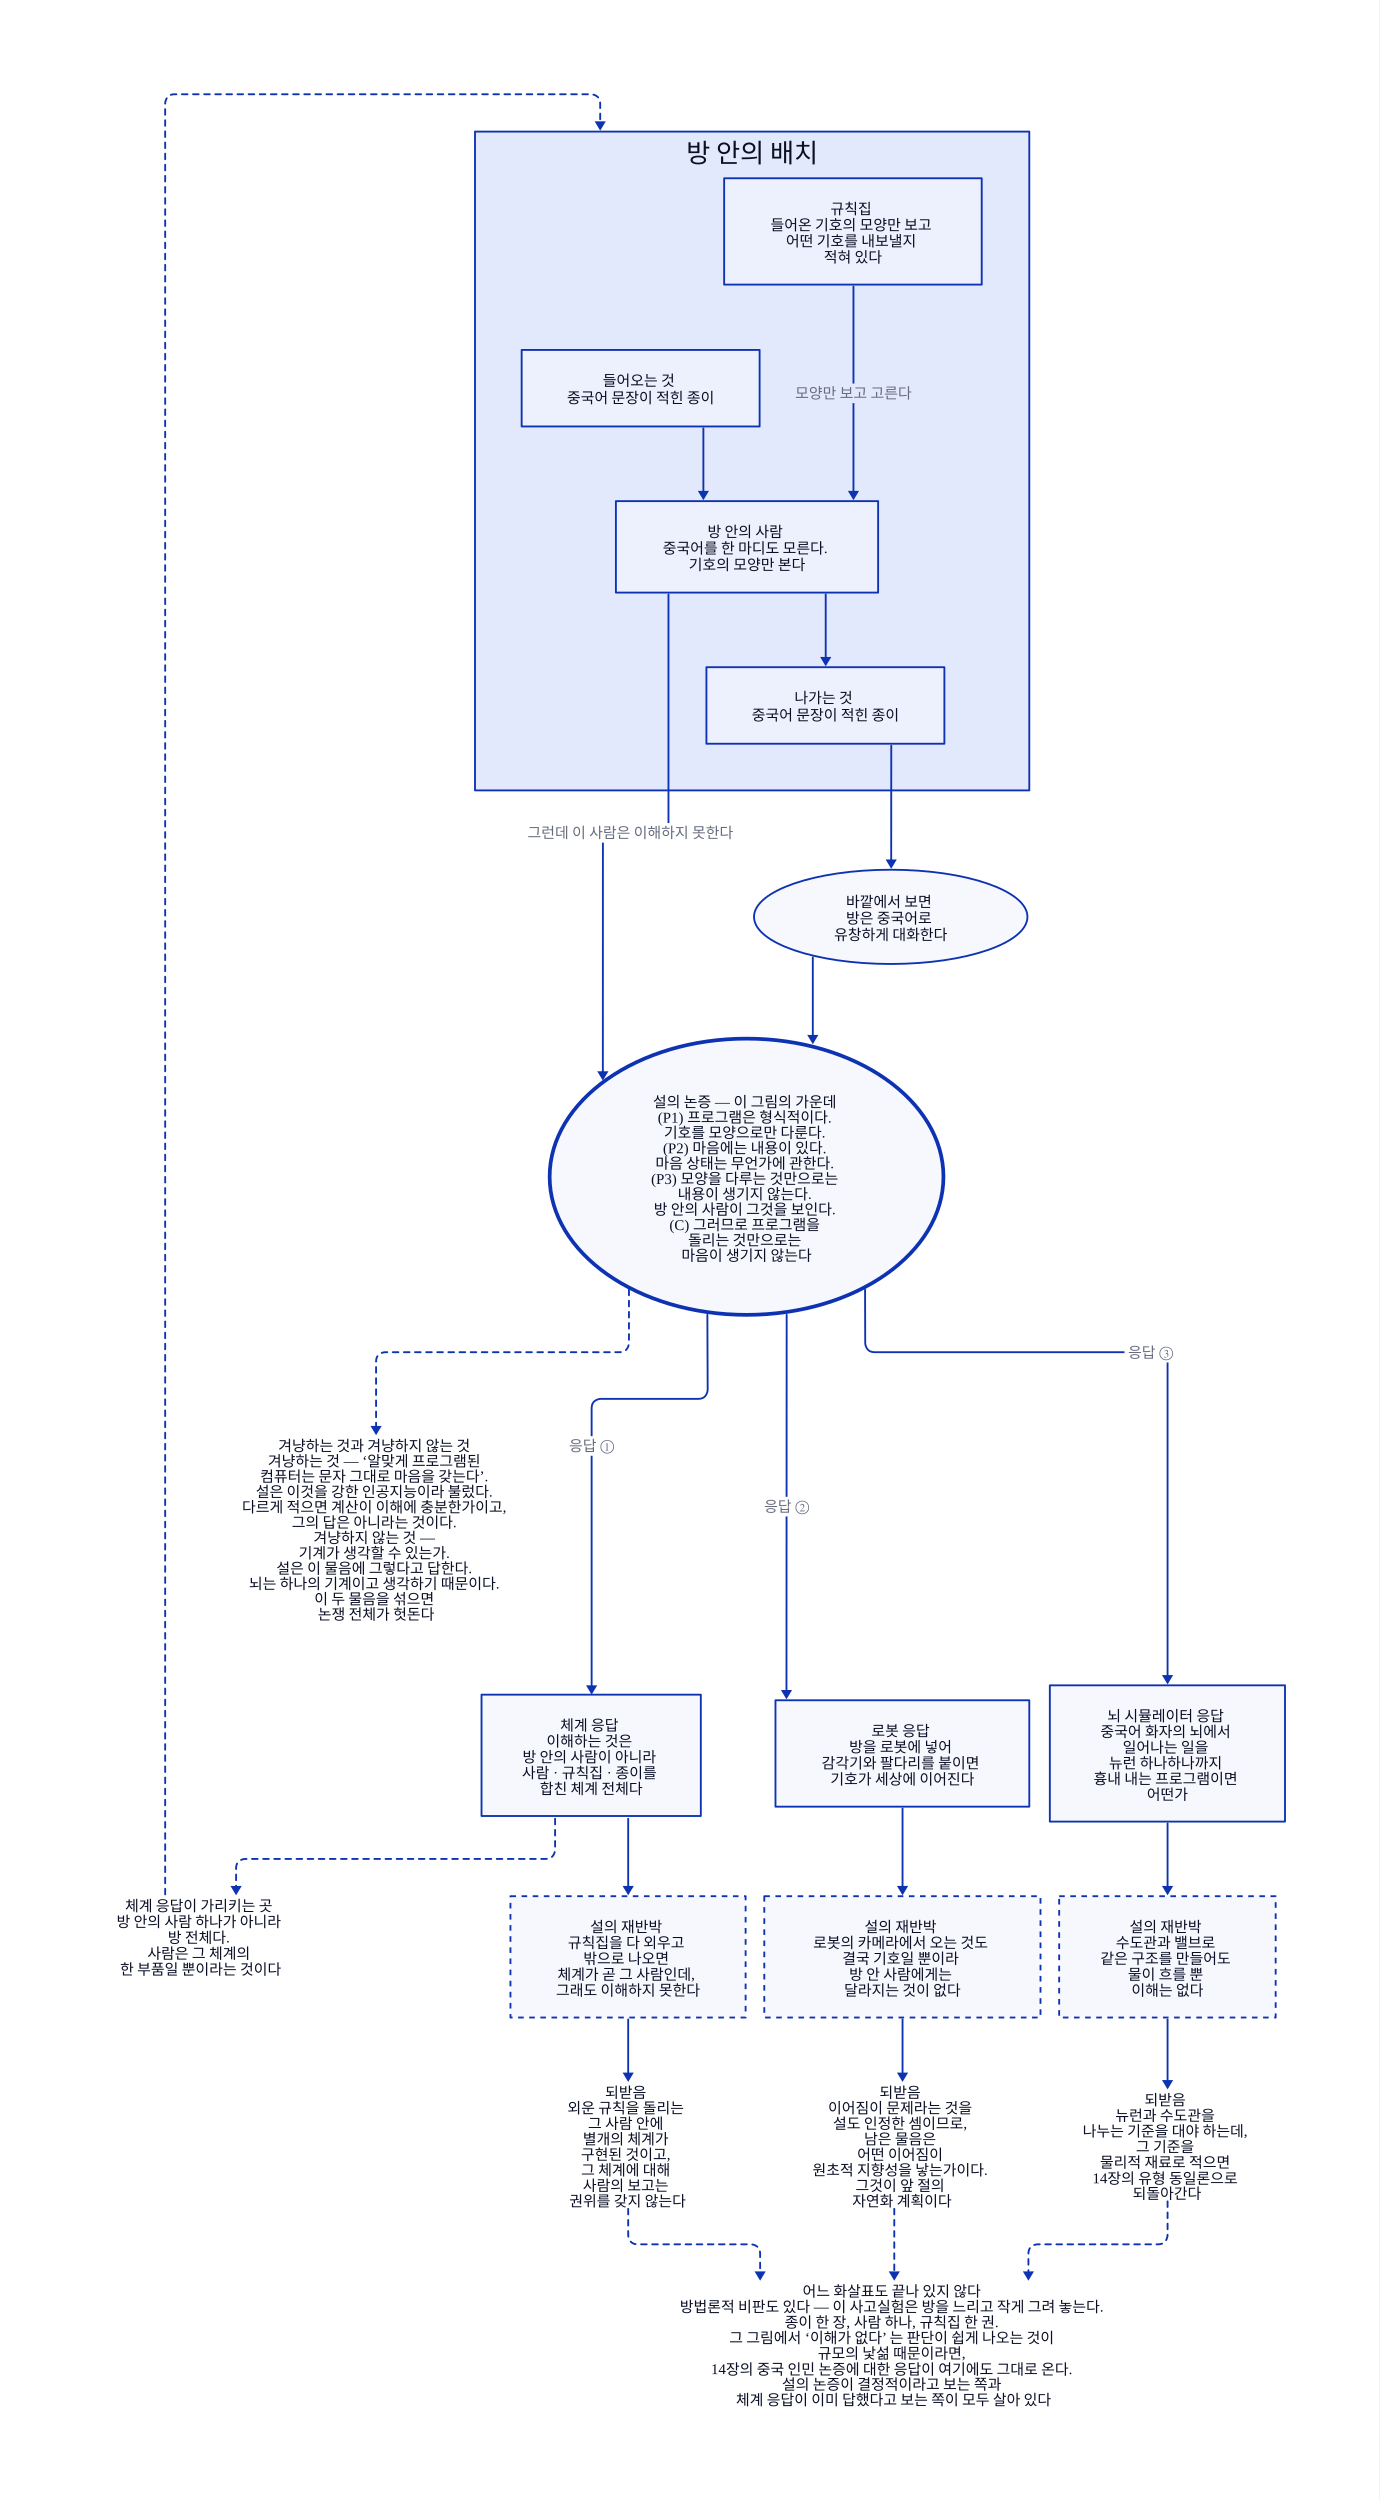
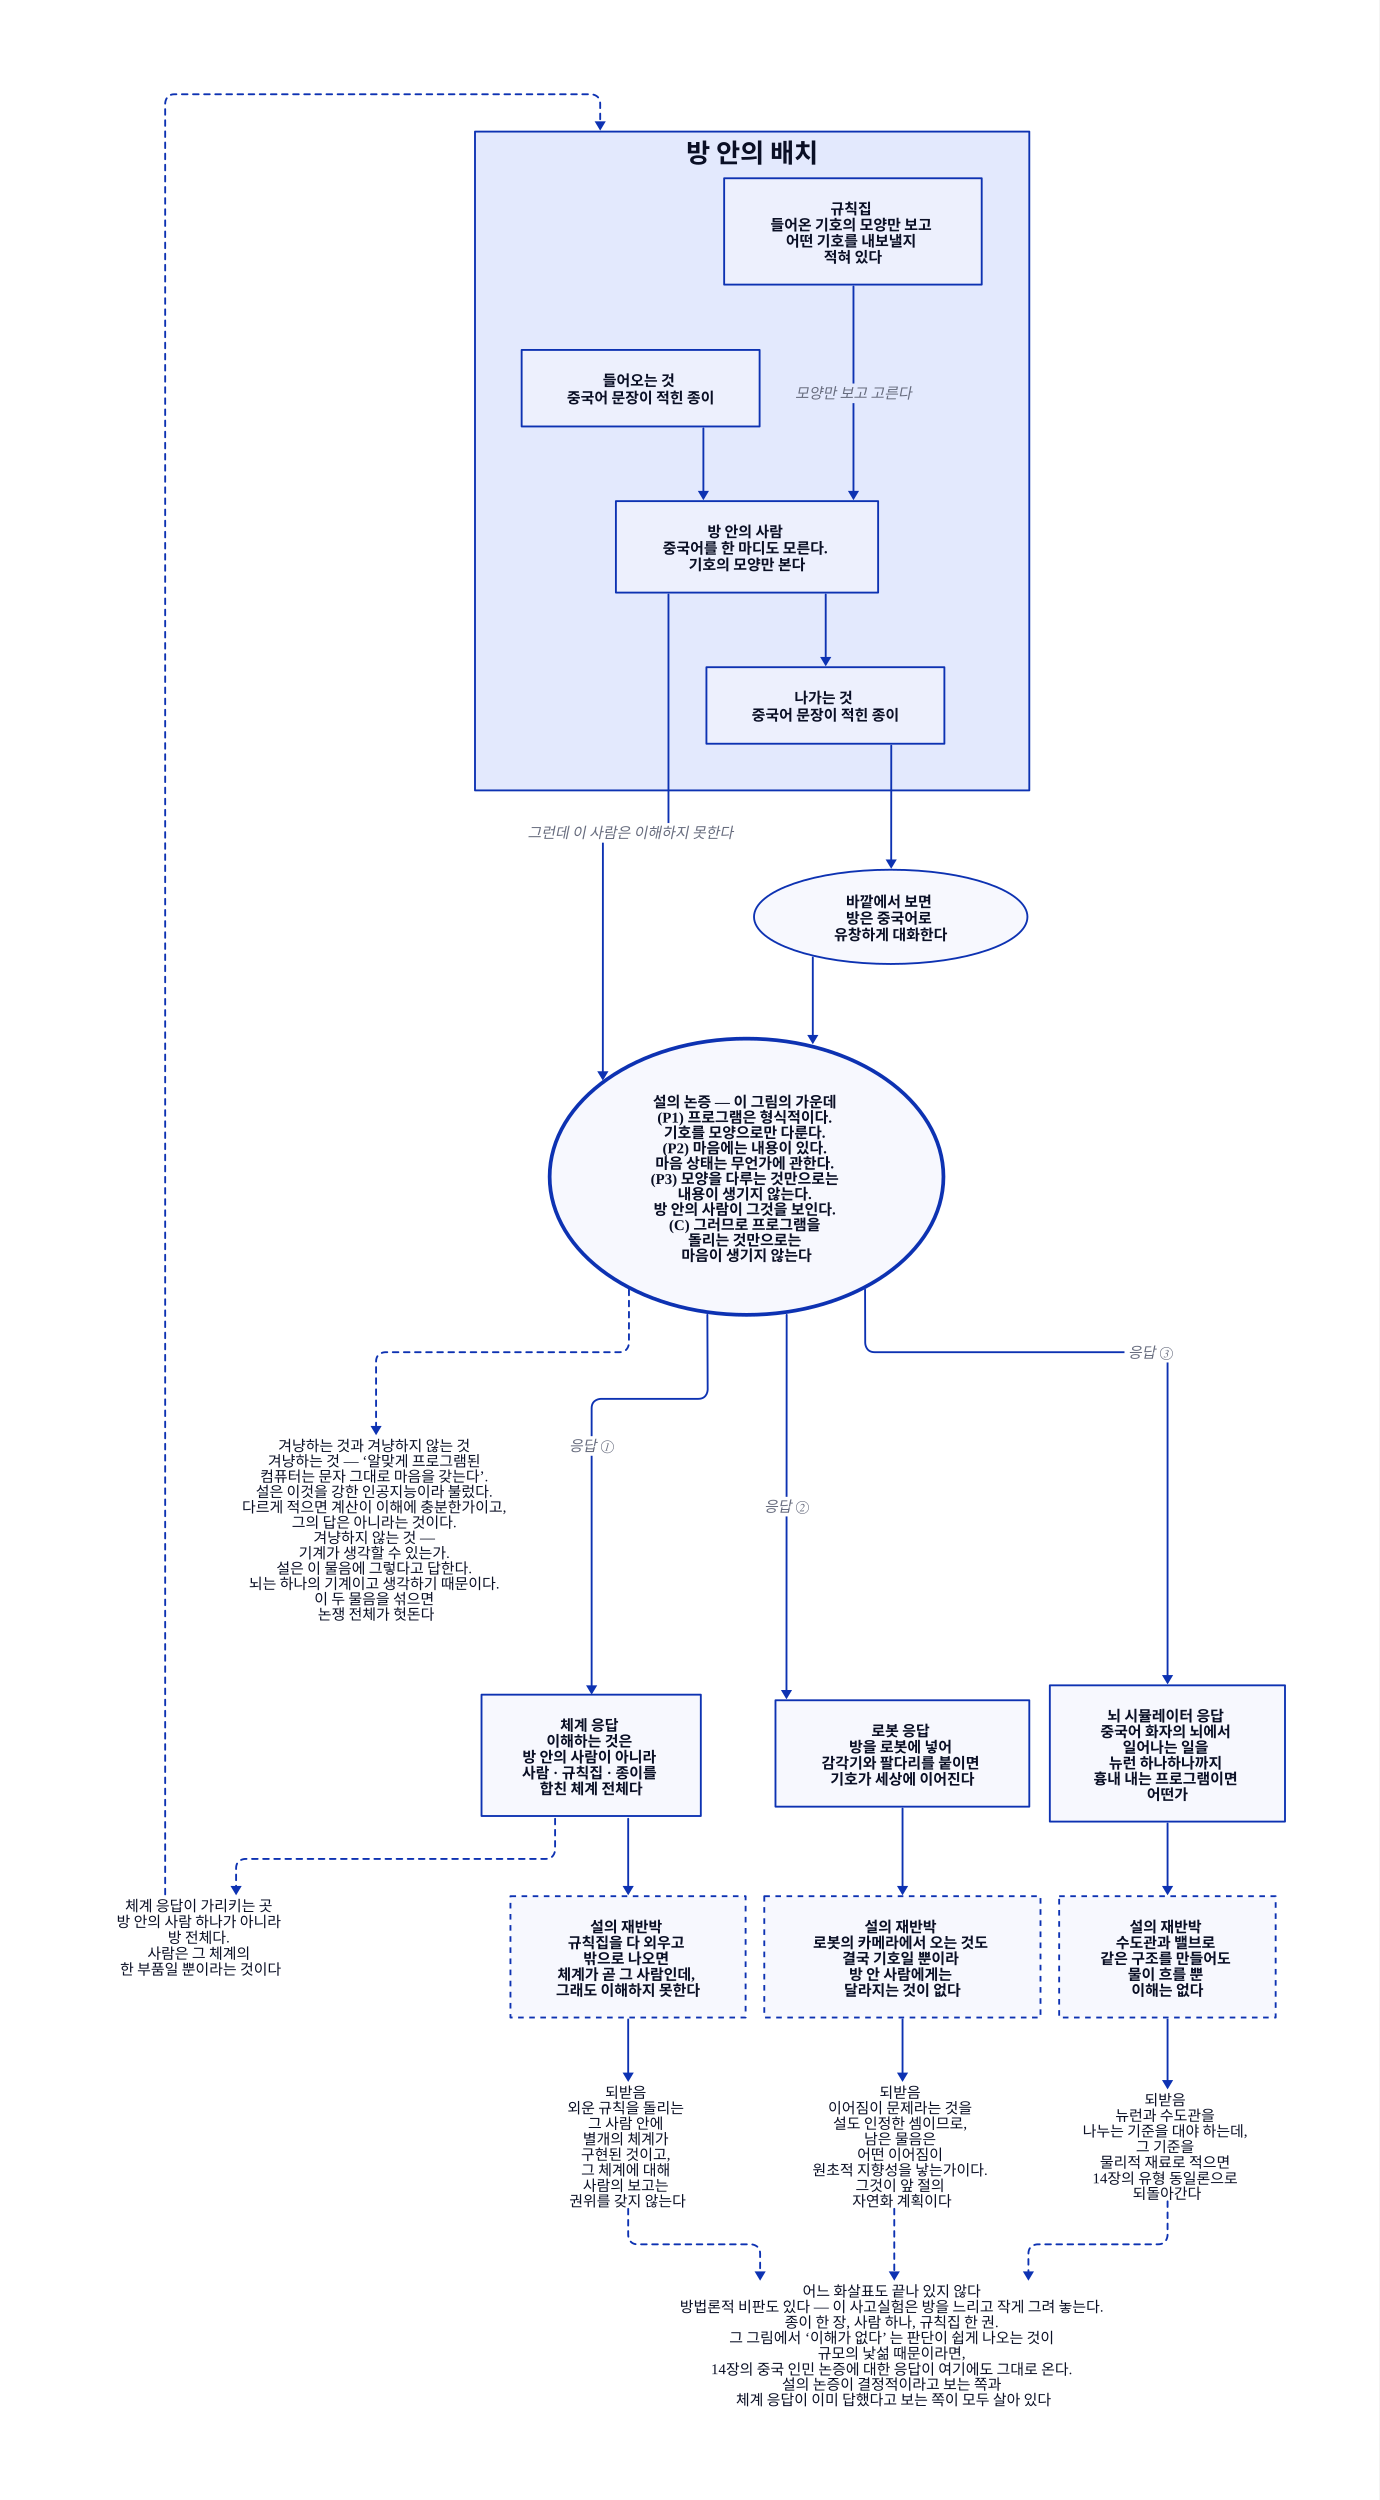
<svg xmlns="http://www.w3.org/2000/svg" width="1478" height="2679" class="d2-435375672 d2-svg" viewBox="-89 -89 1478 2679">
  <rect width="1478" height="2679" x="-89" y="-89" rx="0" style="fill:#fff" />
-   <style>.connection,.shape{stroke-linejoin:round}.shape{shape-rendering:geometricPrecision}.connection{stroke-linecap:round}.d2-435375672 .fill-N1{fill:#0a0f25}.d2-435375672 .fill-N2{fill:#676c7e}.d2-435375672 .fill-B5{fill:#edf0fd}.d2-435375672 .fill-B6{fill:#f7f8fe}.d2-435375672 .stroke-B1,.d2-435375672 .stroke-B2{stroke:#0d32b2}.s0{stroke-width:2}.s1{text-anchor:middle;font-size:16px}.s2{stroke-width:2;stroke-dasharray:6,5.919}.s3{fill:#0d32b2}</style>
+   <style>.d2-435375672 .text-bold{font-weight:700}.d2-435375672 .text-italic{font-style:italic}.connection,.shape{stroke-linejoin:round}.shape{shape-rendering:geometricPrecision}.connection{stroke-linecap:round}.d2-435375672 .fill-N1{fill:#0a0f25}.d2-435375672 .fill-N2{fill:#676c7e}.d2-435375672 .fill-B5{fill:#edf0fd}.d2-435375672 .fill-B6{fill:#f7f8fe}.d2-435375672 .stroke-B1,.d2-435375672 .stroke-B2{stroke:#0d32b2}.s0{stroke-width:2}.s1{text-anchor:middle;font-size:16px}.s2{stroke-width:2;stroke-dasharray:6,5.919}.s3{fill:#0d32b2}</style>
  <g>
    <g class="shape">
      <path d="M420 52h594v706H420z" class="stroke-B1" style="fill:#e3e9fd;stroke-width:2" />
    </g>
    <text x="717" y="85" class="text-bold fill-N1" style="text-anchor:middle;font-size:28px">방 안의 배치</text>
  </g>
  <g>
    <g class="shape">
      <ellipse cx="865.5" cy="893.5" class="shape stroke-B1 fill-B6 s0" rx="146.5" ry="50.5" />
    </g>
    <text x="865.5" y="883" class="text-bold fill-N1 s1">
      <tspan x="865.5" dy="0">바깥에서 보면</tspan>
      <tspan x="865.5" dy="17.667">방은 중국어로</tspan>
      <tspan x="865.5" dy="17.667">유창하게 대화한다</tspan>
    </text>
  </g>
  <g>
    <g class="shape">
      <ellipse cx="711" cy="1172" class="shape stroke-B1 fill-B6" rx="211" ry="148" style="stroke-width:4" />
    </g>
    <text x="711" y="1097.5" class="text-bold fill-N1 s1">
      <tspan x="711" dy="0">설의 논증 — 이 그림의 가운데</tspan>
      <tspan x="711" dy="16.455">(P1) 프로그램은 형식적이다.</tspan>
      <tspan x="711" dy="16.455">기호를 모양으로만 다룬다.</tspan>
      <tspan x="711" dy="16.455">(P2) 마음에는 내용이 있다.</tspan>
      <tspan x="711" dy="16.455">마음 상태는 무언가에 관한다.</tspan>
      <tspan x="711" dy="16.455">(P3) 모양을 다루는 것만으로는</tspan>
      <tspan x="711" dy="16.455">내용이 생기지 않는다.</tspan>
      <tspan x="711" dy="16.455">방 안의 사람이 그것을 보인다.</tspan>
      <tspan x="711" dy="16.455">(C) 그러므로 프로그램을</tspan>
      <tspan x="711" dy="16.455">돌리는 것만으로는</tspan>
      <tspan x="711" dy="16.455">마음이 생기지 않는다</tspan>
    </text>
  </g>
  <text x="314" y="1466" class="fill-N1 s1">
    <tspan x="314" dy="0">겨냥하는 것과 겨냥하지 않는 것</tspan>
    <tspan x="314" dy="16.417">겨냥하는 것 — ‘알맞게 프로그램된</tspan>
    <tspan x="314" dy="16.417">컴퓨터는 문자 그대로 마음을 갖는다’.</tspan>
    <tspan x="314" dy="16.417">설은 이것을 강한 인공지능이라 불렀다.</tspan>
    <tspan x="314" dy="16.417">다르게 적으면 계산이 이해에 충분한가이고,</tspan>
    <tspan x="314" dy="16.417">그의 답은 아니라는 것이다.</tspan>
    <tspan x="314" dy="16.417">겨냥하지 않는 것 —</tspan>
    <tspan x="314" dy="16.417">기계가 생각할 수 있는가.</tspan>
    <tspan x="314" dy="16.417">설은 이 물음에 그렇다고 답한다.</tspan>
    <tspan x="314" dy="16.417">뇌는 하나의 기계이고 생각하기 때문이다.</tspan>
    <tspan x="314" dy="16.417">이 두 물음을 섞으면</tspan>
    <tspan x="314" dy="16.417">논쟁 전체가 헛돈다</tspan>
  </text>
  <g>
    <g class="shape">
      <path d="M427 1727h235v130H427z" class="stroke-B1 fill-B6 s0" />
    </g>
    <text x="544.5" y="1765.5" class="text-bold fill-N1 s1">
      <tspan x="544.5" dy="0">체계 응답</tspan>
      <tspan x="544.5" dy="17">이해하는 것은</tspan>
      <tspan x="544.5" dy="17">방 안의 사람이 아니라</tspan>
      <tspan x="544.5" dy="17">사람 · 규칙집 · 종이를</tspan>
      <tspan x="544.5" dy="17">합친 체계 전체다</tspan>
    </text>
  </g>
  <g>
    <g class="shape">
      <path d="M742 1733h272v114H742z" class="stroke-B1 fill-B6 s0" />
    </g>
    <text x="878" y="1771.5" class="text-bold fill-N1 s1">
      <tspan x="878" dy="0">로봇 응답</tspan>
      <tspan x="878" dy="17.25">방을 로봇에 넣어</tspan>
      <tspan x="878" dy="17.25">감각기와 팔다리를 붙이면</tspan>
      <tspan x="878" dy="17.25">기호가 세상에 이어진다</tspan>
    </text>
  </g>
  <g>
    <g class="shape">
      <path d="M1036 1717h252v146h-252z" class="stroke-B1 fill-B6 s0" />
    </g>
    <text x="1162" y="1755.5" class="text-bold fill-N1 s1">
      <tspan x="1162" dy="0">뇌 시뮬레이터 응답</tspan>
      <tspan x="1162" dy="16.833">중국어 화자의 뇌에서</tspan>
      <tspan x="1162" dy="16.833">일어나는 일을</tspan>
      <tspan x="1162" dy="16.833">뉴런 하나하나까지</tspan>
      <tspan x="1162" dy="16.833">흉내 내는 프로그램이면</tspan>
      <tspan x="1162" dy="16.833">어떤가</tspan>
    </text>
  </g>
  <text x="126" y="1959" class="fill-N1 s1">
    <tspan x="126" dy="0">체계 응답이 가리키는 곳</tspan>
    <tspan x="126" dy="17">방 안의 사람 하나가 아니라</tspan>
    <tspan x="126" dy="17">방 전체다.</tspan>
    <tspan x="126" dy="17">사람은 그 체계의</tspan>
    <tspan x="126" dy="17">한 부품일 뿐이라는 것이다</tspan>
  </text>
  <g>
    <g class="shape">
      <path d="M458 1943h252v130H458z" class="stroke-B2 fill-B6 s2" />
    </g>
    <text x="584" y="1981.5" class="text-bold fill-N1 s1">
      <tspan x="584" dy="0">설의 재반박</tspan>
      <tspan x="584" dy="17">규칙집을 다 외우고</tspan>
      <tspan x="584" dy="17">밖으로 나오면</tspan>
      <tspan x="584" dy="17">체계가 곧 그 사람인데,</tspan>
      <tspan x="584" dy="17">그래도 이해하지 못한다</tspan>
    </text>
  </g>
  <g>
    <g class="shape">
      <path d="M730 1943h296v130H730z" class="stroke-B2 fill-B6 s2" />
    </g>
    <text x="878" y="1981.5" class="text-bold fill-N1 s1">
      <tspan x="878" dy="0">설의 재반박</tspan>
      <tspan x="878" dy="17">로봇의 카메라에서 오는 것도</tspan>
      <tspan x="878" dy="17">결국 기호일 뿐이라</tspan>
      <tspan x="878" dy="17">방 안 사람에게는</tspan>
      <tspan x="878" dy="17">달라지는 것이 없다</tspan>
    </text>
  </g>
  <g>
    <g class="shape">
      <path d="M1046 1943h232v130h-232z" class="stroke-B2 fill-B6 s2" />
    </g>
    <text x="1162" y="1981.5" class="text-bold fill-N1 s1">
      <tspan x="1162" dy="0">설의 재반박</tspan>
      <tspan x="1162" dy="17">수도관과 밸브로</tspan>
      <tspan x="1162" dy="17">같은 구조를 만들어도</tspan>
      <tspan x="1162" dy="17">물이 흐를 뿐</tspan>
      <tspan x="1162" dy="17">이해는 없다</tspan>
    </text>
  </g>
  <text x="583.5" y="2159" class="fill-N1 s1">
    <tspan x="583.5" dy="0">되받음</tspan>
    <tspan x="583.5" dy="16.625">외운 규칙을 돌리는</tspan>
    <tspan x="583.5" dy="16.625">그 사람 안에</tspan>
    <tspan x="583.5" dy="16.625">별개의 체계가</tspan>
    <tspan x="583.5" dy="16.625">구현된 것이고,</tspan>
    <tspan x="583.5" dy="16.625">그 체계에 대해</tspan>
    <tspan x="583.5" dy="16.625">사람의 보고는</tspan>
    <tspan x="583.5" dy="16.625">권위를 갖지 않는다</tspan>
  </text>
  <text x="877.5" y="2159" class="fill-N1 s1">
    <tspan x="877.5" dy="0">되받음</tspan>
    <tspan x="877.5" dy="16.625">이어짐이 문제라는 것을</tspan>
    <tspan x="877.5" dy="16.625">설도 인정한 셈이므로,</tspan>
    <tspan x="877.5" dy="16.625">남은 물음은</tspan>
    <tspan x="877.5" dy="16.625">어떤 이어짐이</tspan>
    <tspan x="877.5" dy="16.625">원초적 지향성을 낳는가이다.</tspan>
    <tspan x="877.5" dy="16.625">그것이 앞 절의</tspan>
    <tspan x="877.5" dy="16.625">자연화 계획이다</tspan>
  </text>
  <text x="1161.5" y="2167" class="fill-N1 s1">
    <tspan x="1161.5" dy="0">되받음</tspan>
    <tspan x="1161.5" dy="16.714">뉴런과 수도관을</tspan>
    <tspan x="1161.5" dy="16.714">나누는 기준을 대야 하는데,</tspan>
    <tspan x="1161.5" dy="16.714">그 기준을</tspan>
    <tspan x="1161.5" dy="16.714">물리적 재료로 적으면</tspan>
    <tspan x="1161.5" dy="16.714">14장의 유형 동일론으로</tspan>
    <tspan x="1161.5" dy="16.714">되돌아간다</tspan>
  </text>
  <text x="868.5" y="2372" class="fill-N1 s1">
    <tspan x="868.5" dy="0">어느 화살표도 끝나 있지 않다</tspan>
    <tspan x="868.5" dy="16.625">방법론적 비판도 있다 — 이 사고실험은 방을 느리고 작게 그려 놓는다.</tspan>
    <tspan x="868.5" dy="16.625">종이 한 장, 사람 하나, 규칙집 한 권.</tspan>
    <tspan x="868.5" dy="16.625">그 그림에서 ‘이해가 없다’ 는 판단이 쉽게 나오는 것이</tspan>
    <tspan x="868.5" dy="16.625">규모의 낯섦 때문이라면,</tspan>
    <tspan x="868.5" dy="16.625">14장의 중국 인민 논증에 대한 응답이 여기에도 그대로 온다.</tspan>
    <tspan x="868.5" dy="16.625">설의 논증이 결정적이라고 보는 쪽과</tspan>
    <tspan x="868.5" dy="16.625">체계 응답이 이미 답했다고 보는 쪽이 모두 살아 있다</tspan>
  </text>
  <g>
    <g class="shape">
      <path d="M470 286h255v82H470z" class="stroke-B1 fill-B5 s0" />
    </g>
    <text x="597.5" y="324.5" class="text-bold fill-N1 s1">
      <tspan x="597.5" dy="0">들어오는 것</tspan>
      <tspan x="597.5" dy="18.5">중국어 문장이 적힌 종이</tspan>
    </text>
  </g>
  <g>
    <g class="shape">
      <path d="M571 448h281v98H571z" class="stroke-B1 fill-B5 s0" />
    </g>
    <text x="711.5" y="486.5" class="text-bold fill-N1 s1">
      <tspan x="711.5" dy="0">방 안의 사람</tspan>
      <tspan x="711.5" dy="17.667">중국어를 한 마디도 모른다.</tspan>
      <tspan x="711.5" dy="17.667">기호의 모양만 본다</tspan>
    </text>
  </g>
  <g>
    <g class="shape">
      <path d="M687 102h276v114H687z" class="stroke-B1 fill-B5 s0" />
    </g>
    <text x="825" y="140.5" class="text-bold fill-N1 s1">
      <tspan x="825" dy="0">규칙집</tspan>
      <tspan x="825" dy="17.25">들어온 기호의 모양만 보고</tspan>
      <tspan x="825" dy="17.25">어떤 기호를 내보낼지</tspan>
      <tspan x="825" dy="17.25">적혀 있다</tspan>
    </text>
  </g>
  <g>
    <g class="shape">
      <path d="M668 626h255v82H668z" class="stroke-B1 fill-B5 s0" />
    </g>
    <text x="795.5" y="664.5" class="text-bold fill-N1 s1">
      <tspan x="795.5" dy="0">나가는 것</tspan>
      <tspan x="795.5" dy="18.5">중국어 문장이 적힌 종이</tspan>
    </text>
  </g>
  <marker id="mk-d2-435375672-3488378134" markerHeight="12" markerUnits="userSpaceOnUse" markerWidth="10" orient="auto" refX="7" refY="6" viewBox="0 0 10 12">
    <path stroke-width="2" d="m0 0 10 6-10 6z" class="connection s3" />
  </marker>
  <path fill="none" marker-end="url(#mk-d2-435375672-3488378134)" d="M664.75 370v74" class="connection stroke-B1 s0" mask="url(#d2-435375672)" />
  <path fill="none" marker-end="url(#mk-d2-435375672-3488378134)" d="M825.583 218v226" class="connection stroke-B1 s0" mask="url(#d2-435375672)" />
  <text x="825.5" y="338" class="text-italic fill-N2 s1">모양만 보고 고른다</text>
  <path fill="none" marker-end="url(#mk-d2-435375672-3488378134)" d="M795.833 548v74" class="connection stroke-B1 s0" mask="url(#d2-435375672)" />
  <path fill="none" marker-end="url(#mk-d2-435375672-3488378134)" d="m866.082 710-.08 129" class="connection stroke-B1 s0" mask="url(#d2-435375672)" />
  <path fill="none" marker-end="url(#mk-d2-435375672-3488378134)" d="M627.333 548v245s0 10-10 10h-50.25s-10 0-10.003 10l-.078 253" class="connection stroke-B1 s0" mask="url(#d2-435375672)" />
  <text x="586.5" y="809" class="text-italic fill-N2 s1">그런데 이 사람은 이해하지 못한다</text>
  <path fill="none" marker-end="url(#mk-d2-435375672-3488378134)" d="M782 937v90" class="connection stroke-B1 s0" mask="url(#d2-435375672)" />
  <marker id="mk-d2-435375672-2177206569" markerHeight="12" markerUnits="userSpaceOnUse" markerWidth="10" orient="auto" refX="7" refY="6" viewBox="0 0 10 12">
    <path stroke-width="2" d="m0 0 10 6-10 6z" class="connection s3" />
  </marker>
  <path fill="none" marker-end="url(#mk-d2-435375672-2177206569)" d="m585 1293-.015 57s-.002 10-10.002 10H324s-10 0-10 10v76" class="connection stroke-B2 s2" mask="url(#d2-435375672)" />
  <path fill="none" marker-end="url(#mk-d2-435375672-3488378134)" d="m669.012 1320 .33 80s.041 10-9.959 10H555s-10 0-10 10v304" class="connection stroke-B1 s0" mask="url(#d2-435375672)" />
  <text x="545" y="1466" class="text-italic fill-N2 s1">응답 ①</text>
  <path fill="none" marker-end="url(#mk-d2-435375672-3488378134)" d="m753.998 1320-.213 409" class="connection stroke-B1 s0" mask="url(#d2-435375672)" />
  <text x="754" y="1531" class="text-italic fill-N2 s1">응답 ②</text>
  <path fill="none" marker-end="url(#mk-d2-435375672-3488378134)" d="m838.008 1293 .149 57s.026 10 10.026 10h303.983s10 0 10 10v343" class="connection stroke-B1 s0" mask="url(#d2-435375672)" />
  <text x="1144" y="1366" class="text-italic fill-N2 s1">응답 ③</text>
  <path fill="none" marker-end="url(#mk-d2-435375672-2177206569)" d="M505.833 1860v33s0 10-10 10H174s-10 0-10 10v26" class="connection stroke-B2 s2" mask="url(#d2-435375672)" />
  <path fill="none" marker-end="url(#mk-d2-435375672-2177206569)" d="M88 1941V22s0-10 10-10h446.166s10 0 10 10v26" class="connection stroke-B2 s2" mask="url(#d2-435375672)" />
  <path fill="none" marker-end="url(#mk-d2-435375672-3488378134)" d="M584.166 1860v79" class="connection stroke-B1 s0" mask="url(#d2-435375672)" />
  <path fill="none" marker-end="url(#mk-d2-435375672-3488378134)" d="M878.166 1849v90" class="connection stroke-B1 s0" mask="url(#d2-435375672)" />
  <path fill="none" marker-end="url(#mk-d2-435375672-3488378134)" d="M1162.166 1865v74" class="connection stroke-B1 s0" mask="url(#d2-435375672)" />
  <path fill="none" marker-end="url(#mk-d2-435375672-3488378134)" d="M584.166 2075v64" class="connection stroke-B1 s0" mask="url(#d2-435375672)" />
  <path fill="none" marker-end="url(#mk-d2-435375672-3488378134)" d="M878.166 2075v64" class="connection stroke-B1 s0" mask="url(#d2-435375672)" />
  <path fill="none" marker-end="url(#mk-d2-435375672-3488378134)" d="M1162.166 2075v72" class="connection stroke-B1 s0" mask="url(#d2-435375672)" />
  <path fill="none" marker-end="url(#mk-d2-435375672-2177206569)" d="M584.166 2278v28s0 10 10 10H715.55s10 0 10 10v26" class="connection stroke-B2 s2" mask="url(#d2-435375672)" />
  <path fill="none" marker-end="url(#mk-d2-435375672-2177206569)" d="M869.3 2278v74" class="connection stroke-B2 s2" mask="url(#d2-435375672)" />
  <path fill="none" marker-end="url(#mk-d2-435375672-2177206569)" d="M1162.166 2270v36s0 10-10 10H1023.05s-10 0-10 10v26" class="connection stroke-B2 s2" mask="url(#d2-435375672)" />
  <mask id="d2-435375672" width="1478" height="2679" x="-89" y="-89" maskUnits="userSpaceOnUse">
    <path fill="#fff" d="M-89-89h1478v2679H-89z" />
    <path d="M743 322h165v21H743zM443 793h287v21H443zM517 1450h56v21h-56zM726 1515h56v21h-56zM1116 1350h56v21h-56z" />
  </mask>
</svg>
